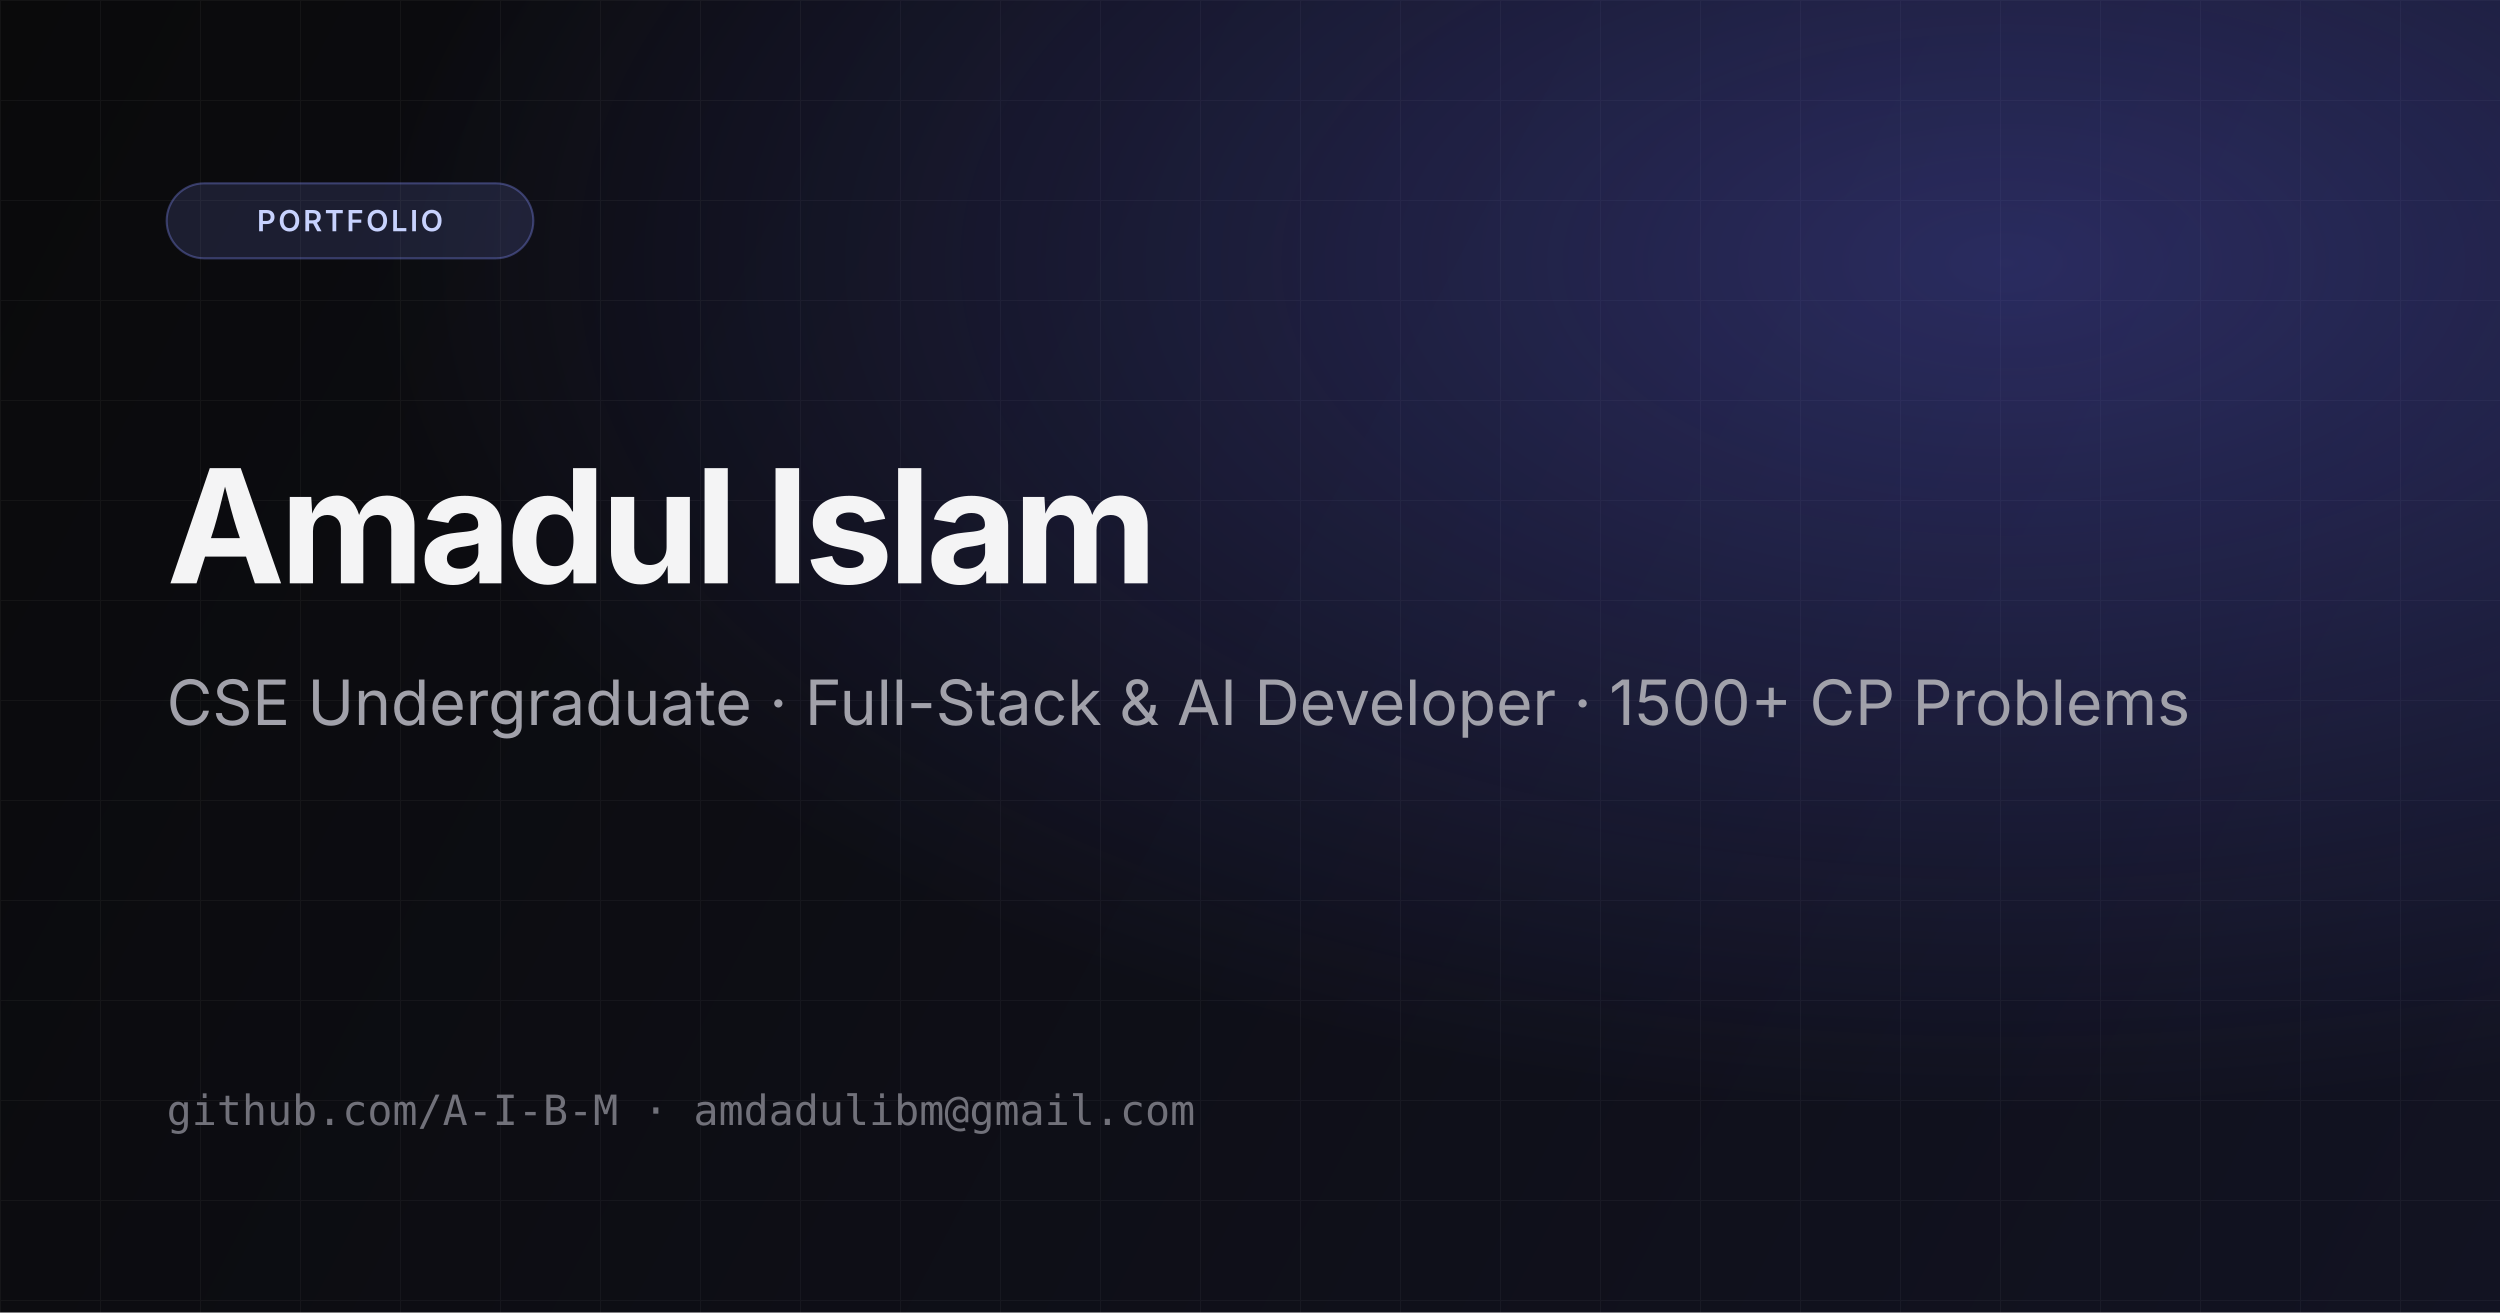
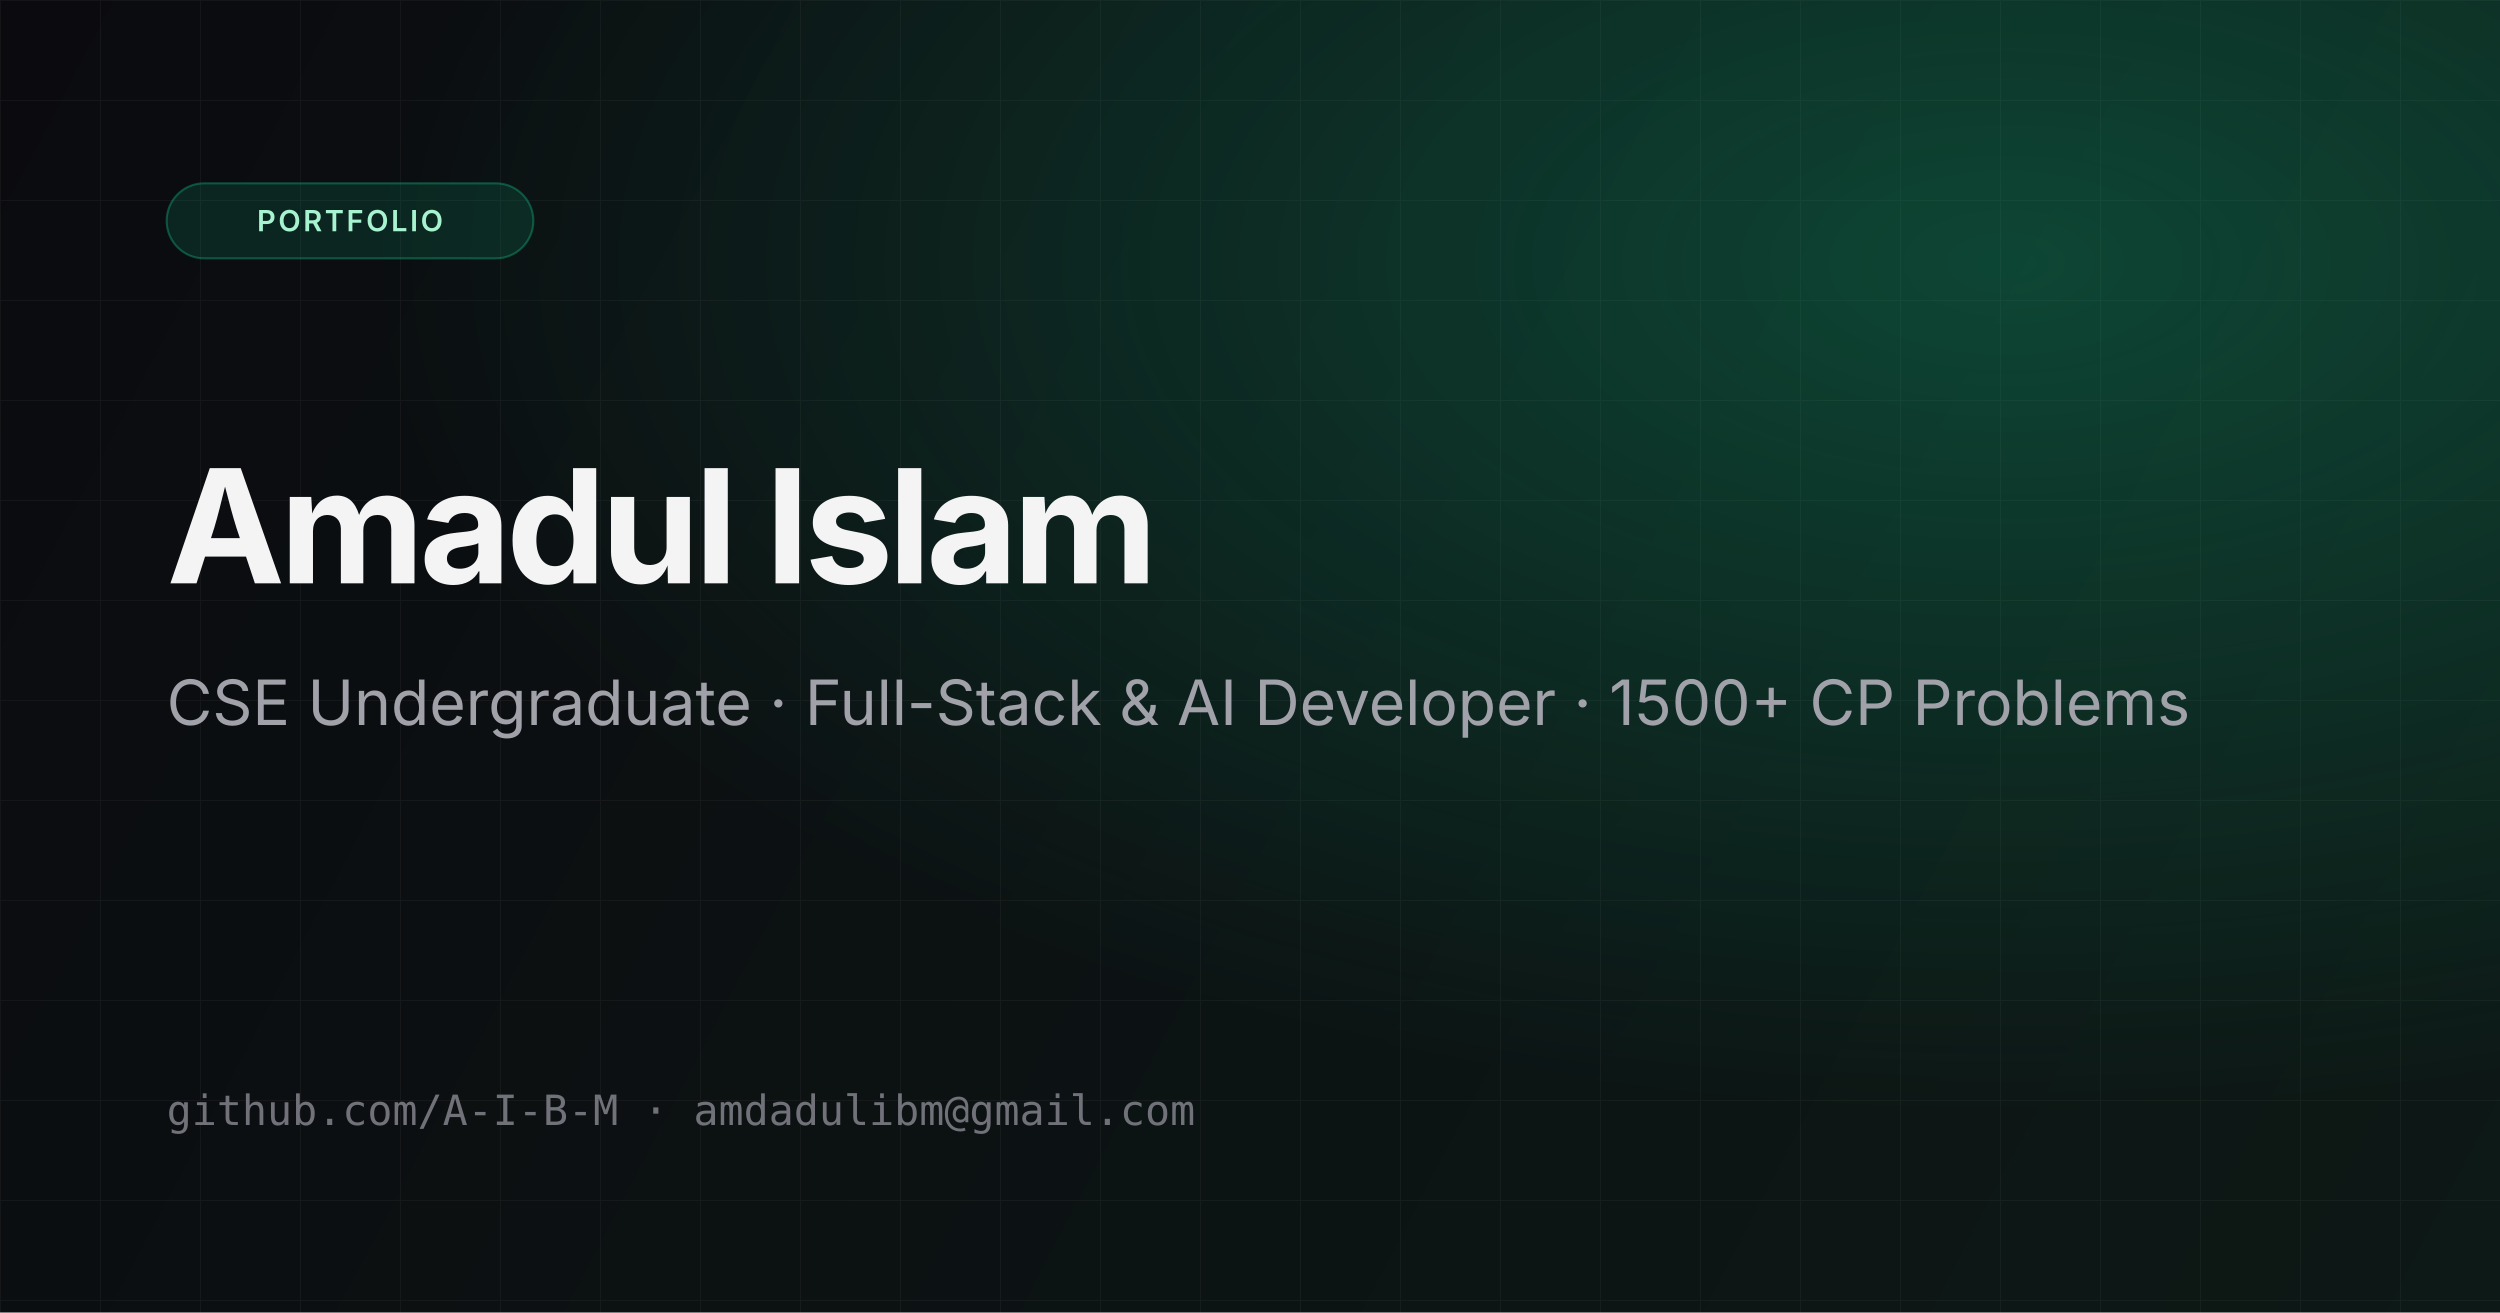
<svg xmlns="http://www.w3.org/2000/svg" width="1200" height="630" viewBox="0 0 1200 630" fill="none">
  <defs>
    <linearGradient id="og-bg" x1="0" y1="0" x2="1200" y2="630" gradientUnits="userSpaceOnUse">
-       <stop offset="0%" stop-color="#0A0A0B" />
-       <stop offset="100%" stop-color="#121322" />
+       <stop offset="0%" stop-color="#0B0B0F" />
+       <stop offset="100%" stop-color="#0D1916" />
    </linearGradient>
    <radialGradient id="og-glow" cx="0.8" cy="0.2" r="0.65">
-       <stop offset="0%" stop-color="#6366F1" stop-opacity="0.32" />
-       <stop offset="100%" stop-color="#6366F1" stop-opacity="0" />
+       <stop offset="0%" stop-color="#10B981" stop-opacity="0.30" />
+       <stop offset="100%" stop-color="#10B981" stop-opacity="0" />
    </radialGradient>
    <pattern id="og-grid" width="48" height="48" patternUnits="userSpaceOnUse">
      <path d="M 48 0 L 0 0 0 48" fill="none" stroke="#FFFFFF" stroke-opacity="0.04" stroke-width="1" />
    </pattern>
  </defs>
  <rect width="1200" height="630" fill="url(#og-bg)" />
  <rect width="1200" height="630" fill="url(#og-grid)" />
  <rect width="1200" height="630" fill="url(#og-glow)" />
-   <rect x="80" y="88" width="176" height="36" rx="18" fill="#818CF8" fill-opacity="0.15" stroke="#818CF8" stroke-opacity="0.35" />
-   <text x="168" y="111" text-anchor="middle" fill="#C7D2FE" font-family="system-ui, -apple-system, sans-serif" font-size="14" font-weight="600" letter-spacing="1.2">PORTFOLIO</text>
+   <rect x="80" y="88" width="176" height="36" rx="18" fill="#10B981" fill-opacity="0.15" stroke="#10B981" stroke-opacity="0.38" />
+   <text x="168" y="111" text-anchor="middle" fill="#A7F3D0" font-family="system-ui, -apple-system, sans-serif" font-size="14" font-weight="600" letter-spacing="1.2">PORTFOLIO</text>
  <text x="80" y="280" fill="#F4F4F5" font-family="system-ui, -apple-system, sans-serif" font-size="76" font-weight="700" letter-spacing="-2.4">Amadul Islam</text>
  <text x="80" y="348" fill="#A1A1AA" font-family="system-ui, -apple-system, sans-serif" font-size="30" font-weight="400">CSE Undergraduate · Full-Stack &amp; AI Developer · 1500+ CP Problems</text>
  <text x="80" y="540" fill="#71717A" font-family="ui-monospace, SFMono-Regular, monospace" font-size="20">github.com/A-I-B-M · amdadulibm@gmail.com</text>
</svg>
